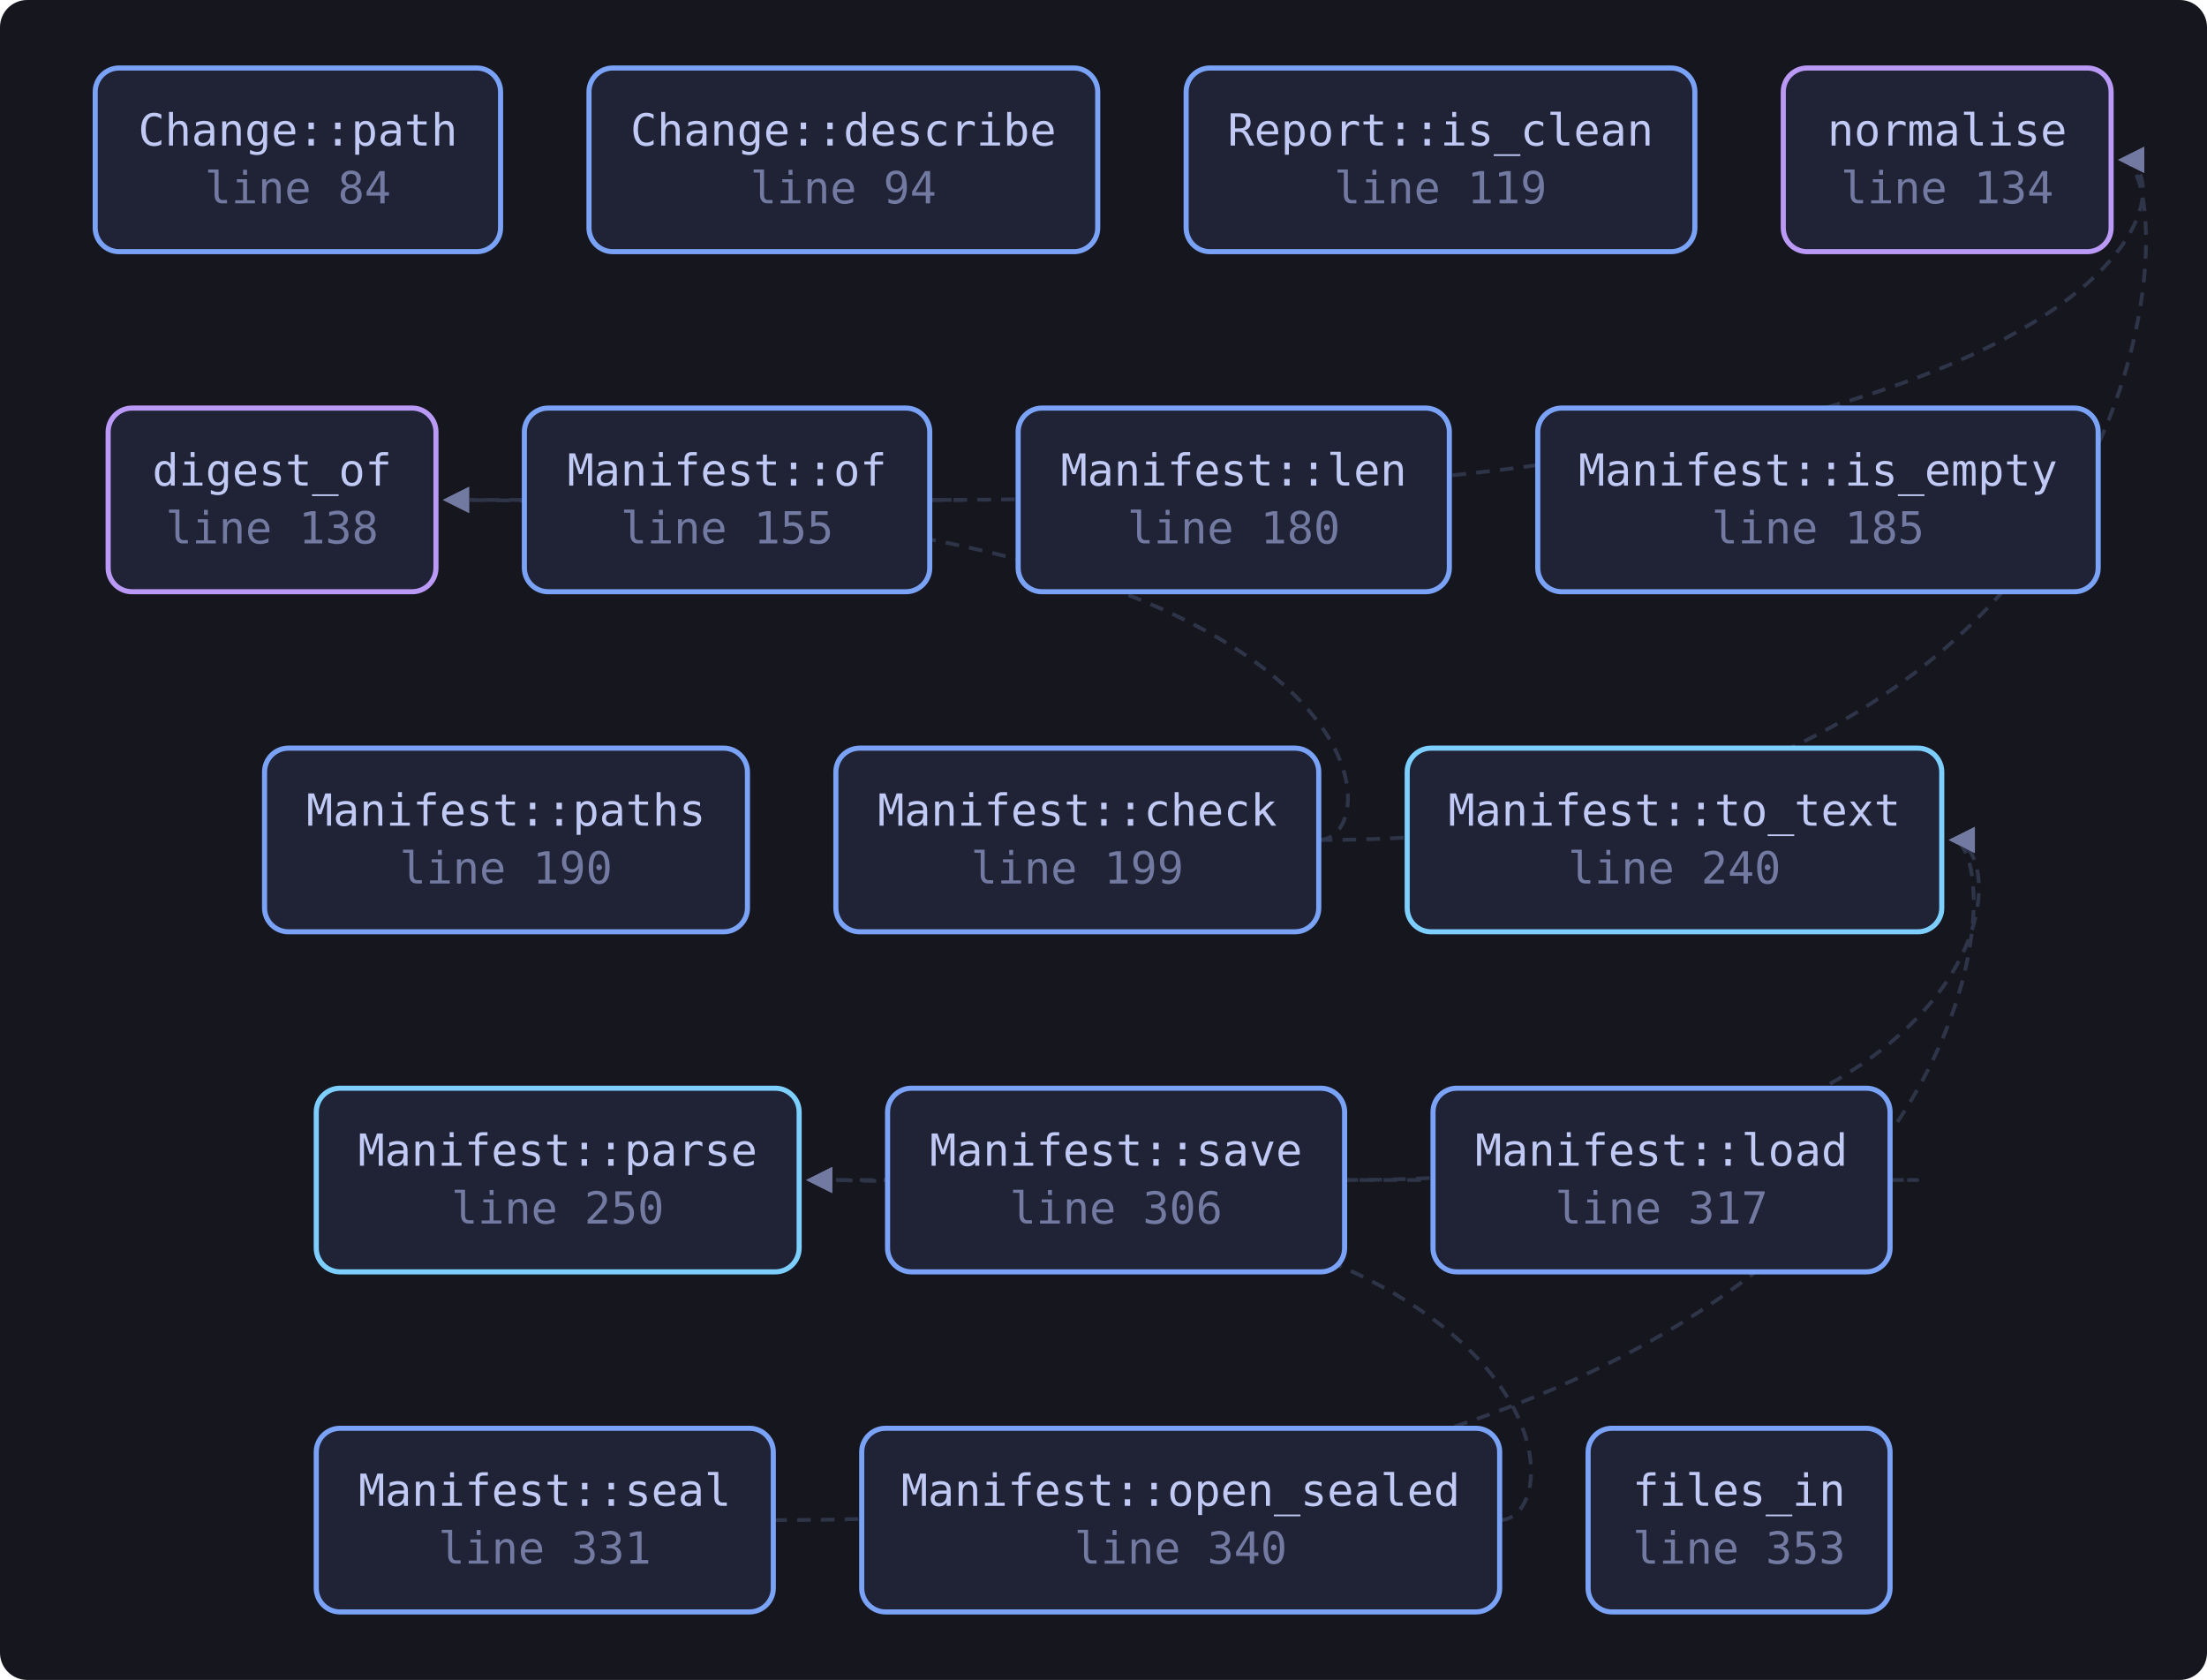
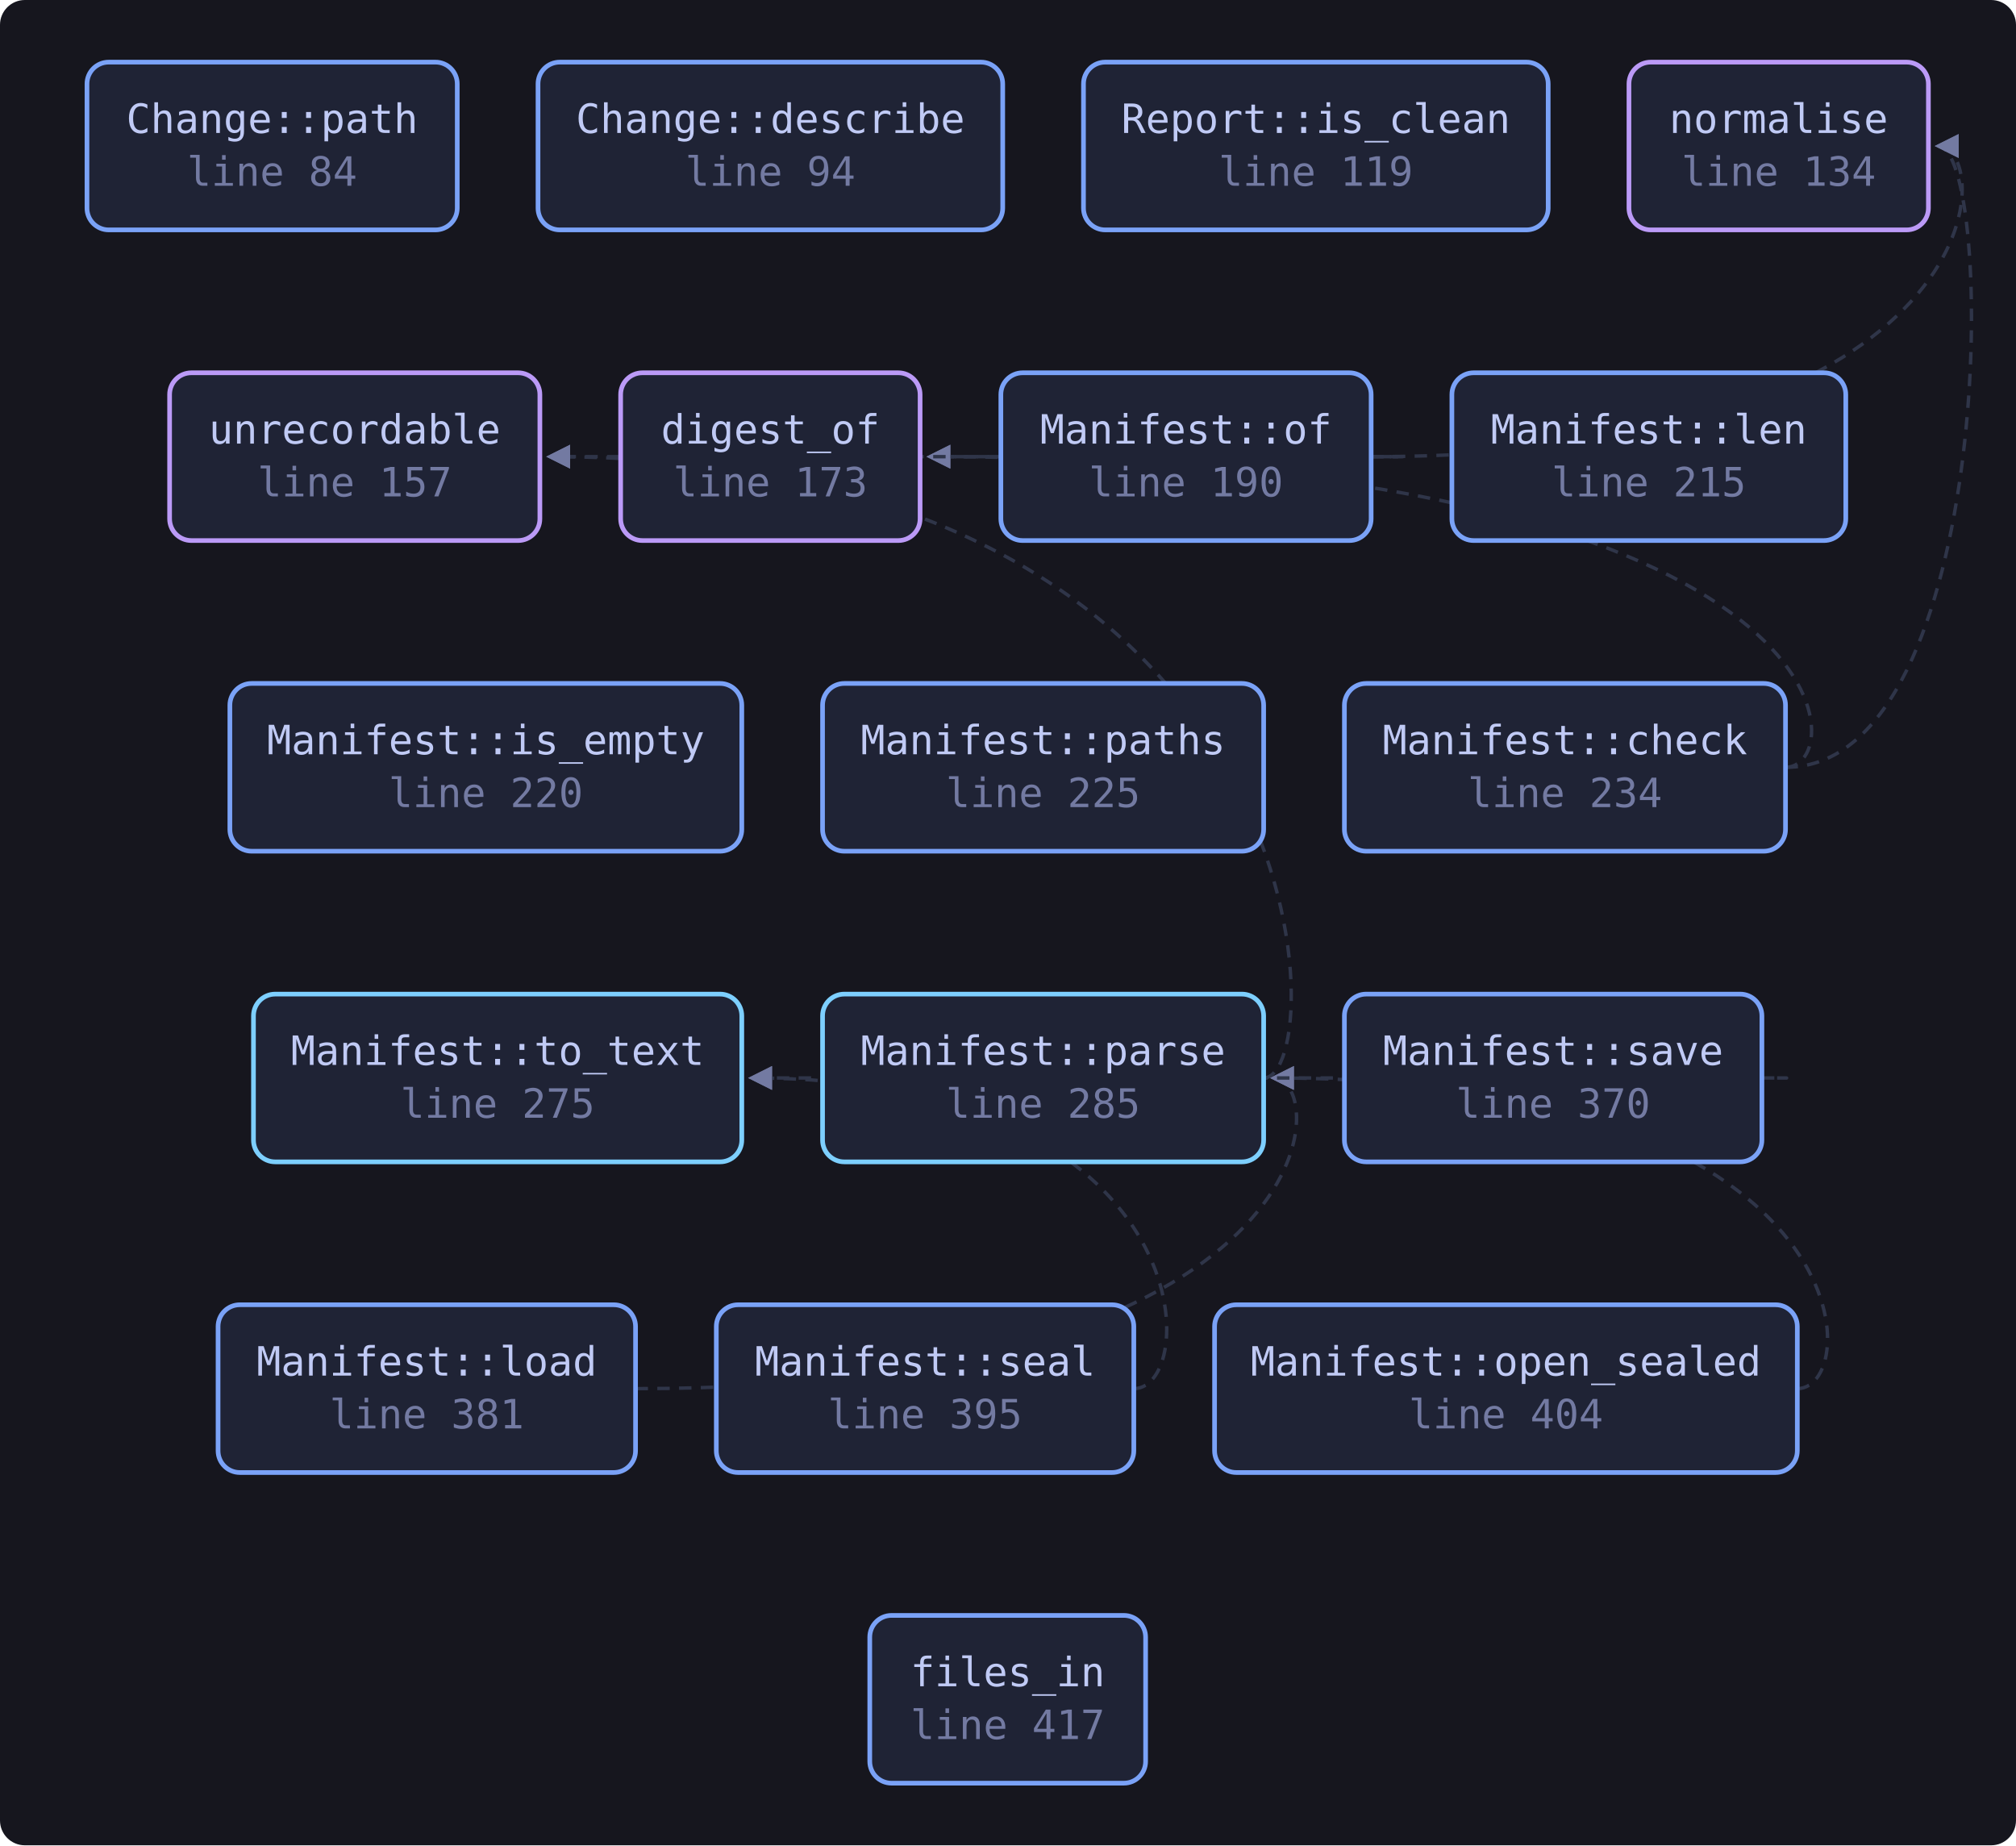
- <svg xmlns="http://www.w3.org/2000/svg" viewBox="0 0 649 494" width="649" height="494" style="max-width:100%;height:auto" role="img" aria-label="flowchart">
+ <svg xmlns="http://www.w3.org/2000/svg" viewBox="0 0 649 594" width="649" height="594" style="max-width:100%;height:auto" role="img" aria-label="flowchart">
  <defs>
    <marker id="a" viewBox="0 0 8 8" refX="7" refY="4" markerWidth="7" markerHeight="7" orient="auto-start-reverse">
      <path d="M0 0 L8 4 L0 8 z" fill="var(--muted, #737aa2)" />
    </marker>
  </defs>
-   <rect x="0" y="0" width="649" height="494" fill="var(--bg-inset, #16161e)" rx="8" />
-   <path d="M387.8 247.0 C 409.8 247.0, 409.8 147.0, 131.2 147.0" fill="none" stroke="var(--border, #2f3549)" stroke-width="1.1" stroke-dasharray="4 3" marker-end="url(#a)" />
-   <path d="M387.8 247.0 C 642.8 247.0, 642.8 47.0, 623.8 47.0" fill="none" stroke="var(--border, #2f3549)" stroke-width="1.1" stroke-dasharray="4 3" marker-end="url(#a)" />
-   <path d="M555.8 347.0 C 577.8 347.0, 577.8 347.0, 238.0 347.0" fill="none" stroke="var(--border, #2f3549)" stroke-width="1.1" stroke-dasharray="4 3" marker-end="url(#a)" />
-   <path d="M273.4 147.0 C 295.4 147.0, 295.4 147.0, 131.2 147.0" fill="none" stroke="var(--border, #2f3549)" stroke-width="1.1" stroke-dasharray="4 3" marker-end="url(#a)" />
-   <path d="M273.4 147.0 C 642.8 147.0, 642.8 47.0, 623.8 47.0" fill="none" stroke="var(--border, #2f3549)" stroke-width="1.1" stroke-dasharray="4 3" marker-end="url(#a)" />
-   <path d="M441.0 447.0 C 463.0 447.0, 463.0 347.0, 238.0 347.0" fill="none" stroke="var(--border, #2f3549)" stroke-width="1.1" stroke-dasharray="4 3" marker-end="url(#a)" />
-   <path d="M395.4 347.0 C 593.0 347.0, 593.0 247.0, 574.0 247.0" fill="none" stroke="var(--border, #2f3549)" stroke-width="1.1" stroke-dasharray="4 3" marker-end="url(#a)" />
-   <path d="M227.4 447.0 C 593.0 447.0, 593.0 247.0, 574.0 247.0" fill="none" stroke="var(--border, #2f3549)" stroke-width="1.1" stroke-dasharray="4 3" marker-end="url(#a)" />
+   <rect x="0" y="0" width="649" height="594" fill="var(--bg-inset, #16161e)" rx="8" />
+   <path d="M574.8 247.0 C 596.8 247.0, 596.8 147.0, 299.2 147.0" fill="none" stroke="var(--border, #2f3549)" stroke-width="1.1" stroke-dasharray="4 3" marker-end="url(#a)" />
+   <path d="M574.8 247.0 C 642.8 247.0, 642.8 47.0, 623.8 47.0" fill="none" stroke="var(--border, #2f3549)" stroke-width="1.1" stroke-dasharray="4 3" marker-end="url(#a)" />
+   <path d="M204.6 447.0 C 428.8 447.0, 428.8 347.0, 409.8 347.0" fill="none" stroke="var(--border, #2f3549)" stroke-width="1.1" stroke-dasharray="4 3" marker-end="url(#a)" />
+   <path d="M441.4 147.0 C 463.4 147.0, 463.4 147.0, 299.2 147.0" fill="none" stroke="var(--border, #2f3549)" stroke-width="1.1" stroke-dasharray="4 3" marker-end="url(#a)" />
+   <path d="M441.4 147.0 C 642.8 147.0, 642.8 47.0, 623.8 47.0" fill="none" stroke="var(--border, #2f3549)" stroke-width="1.1" stroke-dasharray="4 3" marker-end="url(#a)" />
+   <path d="M441.4 147.0 C 463.4 147.0, 463.4 147.0, 176.8 147.0" fill="none" stroke="var(--border, #2f3549)" stroke-width="1.1" stroke-dasharray="4 3" marker-end="url(#a)" />
+   <path d="M578.6 447.0 C 600.6 447.0, 600.6 347.0, 409.8 347.0" fill="none" stroke="var(--border, #2f3549)" stroke-width="1.1" stroke-dasharray="4 3" marker-end="url(#a)" />
+   <path d="M406.8 347.0 C 428.8 347.0, 428.8 147.0, 176.8 147.0" fill="none" stroke="var(--border, #2f3549)" stroke-width="1.1" stroke-dasharray="4 3" marker-end="url(#a)" />
+   <path d="M567.2 347.0 C 589.2 347.0, 589.2 347.0, 241.8 347.0" fill="none" stroke="var(--border, #2f3549)" stroke-width="1.1" stroke-dasharray="4 3" marker-end="url(#a)" />
+   <path d="M365.0 447.0 C 387.0 447.0, 387.0 347.0, 241.8 347.0" fill="none" stroke="var(--border, #2f3549)" stroke-width="1.1" stroke-dasharray="4 3" marker-end="url(#a)" />
  <a href="https://github.com/tilas01/veilvoice/blob/main/crates/veilvoice-guard/src/manifest.rs#L84" target="_blank" rel="noopener noreferrer">
    <rect x="28.0" y="20.0" width="119.2" height="54.0" rx="7" fill="var(--bg-soft, #1f2335)" stroke="var(--accent, #7aa2f7)" stroke-width="1.5" />
    <text x="87.6" y="42.8" font-family="ui-monospace, SFMono-Regular, Menlo, Consolas, monospace" font-size="13" fill="var(--fg, #c0caf5)" text-anchor="middle">Change::path</text>
    <text x="87.6" y="59.8" font-family="ui-monospace, SFMono-Regular, Menlo, Consolas, monospace" font-size="13" fill="var(--muted, #737aa2)" text-anchor="middle">line 84</text>
  </a>
  <a href="https://github.com/tilas01/veilvoice/blob/main/crates/veilvoice-guard/src/manifest.rs#L94" target="_blank" rel="noopener noreferrer">
    <rect x="173.2" y="20.0" width="149.6" height="54.0" rx="7" fill="var(--bg-soft, #1f2335)" stroke="var(--accent, #7aa2f7)" stroke-width="1.5" />
    <text x="248.0" y="42.8" font-family="ui-monospace, SFMono-Regular, Menlo, Consolas, monospace" font-size="13" fill="var(--fg, #c0caf5)" text-anchor="middle">Change::describe</text>
    <text x="248.0" y="59.8" font-family="ui-monospace, SFMono-Regular, Menlo, Consolas, monospace" font-size="13" fill="var(--muted, #737aa2)" text-anchor="middle">line 94</text>
  </a>
  <a href="https://github.com/tilas01/veilvoice/blob/main/crates/veilvoice-guard/src/manifest.rs#L119" target="_blank" rel="noopener noreferrer">
    <rect x="348.8" y="20.0" width="149.6" height="54.0" rx="7" fill="var(--bg-soft, #1f2335)" stroke="var(--accent, #7aa2f7)" stroke-width="1.5" />
    <text x="423.6" y="42.8" font-family="ui-monospace, SFMono-Regular, Menlo, Consolas, monospace" font-size="13" fill="var(--fg, #c0caf5)" text-anchor="middle">Report::is_clean</text>
    <text x="423.6" y="59.8" font-family="ui-monospace, SFMono-Regular, Menlo, Consolas, monospace" font-size="13" fill="var(--muted, #737aa2)" text-anchor="middle">line 119</text>
  </a>
  <a href="https://github.com/tilas01/veilvoice/blob/main/crates/veilvoice-guard/src/manifest.rs#L134" target="_blank" rel="noopener noreferrer">
    <rect x="524.4" y="20.0" width="96.4" height="54.0" rx="7" fill="var(--bg-soft, #1f2335)" stroke="var(--accent-2, #bb9af7)" stroke-width="1.5" />
    <text x="572.6" y="42.8" font-family="ui-monospace, SFMono-Regular, Menlo, Consolas, monospace" font-size="13" fill="var(--fg, #c0caf5)" text-anchor="middle">normalise</text>
    <text x="572.6" y="59.8" font-family="ui-monospace, SFMono-Regular, Menlo, Consolas, monospace" font-size="13" fill="var(--muted, #737aa2)" text-anchor="middle">line 134</text>
  </a>
-   <a href="https://github.com/tilas01/veilvoice/blob/main/crates/veilvoice-guard/src/manifest.rs#L138" target="_blank" rel="noopener noreferrer">
-     <rect x="31.8" y="120.0" width="96.4" height="54.0" rx="7" fill="var(--bg-soft, #1f2335)" stroke="var(--accent-2, #bb9af7)" stroke-width="1.5" />
-     <text x="80.0" y="142.8" font-family="ui-monospace, SFMono-Regular, Menlo, Consolas, monospace" font-size="13" fill="var(--fg, #c0caf5)" text-anchor="middle">digest_of</text>
-     <text x="80.0" y="159.8" font-family="ui-monospace, SFMono-Regular, Menlo, Consolas, monospace" font-size="13" fill="var(--muted, #737aa2)" text-anchor="middle">line 138</text>
+   <a href="https://github.com/tilas01/veilvoice/blob/main/crates/veilvoice-guard/src/manifest.rs#L157" target="_blank" rel="noopener noreferrer">
+     <rect x="54.6" y="120.0" width="119.2" height="54.0" rx="7" fill="var(--bg-soft, #1f2335)" stroke="var(--accent-2, #bb9af7)" stroke-width="1.5" />
+     <text x="114.2" y="142.8" font-family="ui-monospace, SFMono-Regular, Menlo, Consolas, monospace" font-size="13" fill="var(--fg, #c0caf5)" text-anchor="middle">unrecordable</text>
+     <text x="114.2" y="159.8" font-family="ui-monospace, SFMono-Regular, Menlo, Consolas, monospace" font-size="13" fill="var(--muted, #737aa2)" text-anchor="middle">line 157</text>
  </a>
-   <a href="https://github.com/tilas01/veilvoice/blob/main/crates/veilvoice-guard/src/manifest.rs#L155" target="_blank" rel="noopener noreferrer">
-     <rect x="154.2" y="120.0" width="119.2" height="54.0" rx="7" fill="var(--bg-soft, #1f2335)" stroke="var(--accent, #7aa2f7)" stroke-width="1.5" />
-     <text x="213.8" y="142.8" font-family="ui-monospace, SFMono-Regular, Menlo, Consolas, monospace" font-size="13" fill="var(--fg, #c0caf5)" text-anchor="middle">Manifest::of</text>
-     <text x="213.8" y="159.8" font-family="ui-monospace, SFMono-Regular, Menlo, Consolas, monospace" font-size="13" fill="var(--muted, #737aa2)" text-anchor="middle">line 155</text>
-   </a>
-   <a href="https://github.com/tilas01/veilvoice/blob/main/crates/veilvoice-guard/src/manifest.rs#L180" target="_blank" rel="noopener noreferrer">
-     <rect x="299.4" y="120.0" width="126.8" height="54.0" rx="7" fill="var(--bg-soft, #1f2335)" stroke="var(--accent, #7aa2f7)" stroke-width="1.5" />
-     <text x="362.8" y="142.8" font-family="ui-monospace, SFMono-Regular, Menlo, Consolas, monospace" font-size="13" fill="var(--fg, #c0caf5)" text-anchor="middle">Manifest::len</text>
-     <text x="362.8" y="159.8" font-family="ui-monospace, SFMono-Regular, Menlo, Consolas, monospace" font-size="13" fill="var(--muted, #737aa2)" text-anchor="middle">line 180</text>
-   </a>
-   <a href="https://github.com/tilas01/veilvoice/blob/main/crates/veilvoice-guard/src/manifest.rs#L185" target="_blank" rel="noopener noreferrer">
-     <rect x="452.2" y="120.0" width="164.8" height="54.0" rx="7" fill="var(--bg-soft, #1f2335)" stroke="var(--accent, #7aa2f7)" stroke-width="1.5" />
-     <text x="534.6" y="142.8" font-family="ui-monospace, SFMono-Regular, Menlo, Consolas, monospace" font-size="13" fill="var(--fg, #c0caf5)" text-anchor="middle">Manifest::is_empty</text>
-     <text x="534.6" y="159.8" font-family="ui-monospace, SFMono-Regular, Menlo, Consolas, monospace" font-size="13" fill="var(--muted, #737aa2)" text-anchor="middle">line 185</text>
+   <a href="https://github.com/tilas01/veilvoice/blob/main/crates/veilvoice-guard/src/manifest.rs#L173" target="_blank" rel="noopener noreferrer">
+     <rect x="199.8" y="120.0" width="96.4" height="54.0" rx="7" fill="var(--bg-soft, #1f2335)" stroke="var(--accent-2, #bb9af7)" stroke-width="1.5" />
+     <text x="248.0" y="142.8" font-family="ui-monospace, SFMono-Regular, Menlo, Consolas, monospace" font-size="13" fill="var(--fg, #c0caf5)" text-anchor="middle">digest_of</text>
+     <text x="248.0" y="159.8" font-family="ui-monospace, SFMono-Regular, Menlo, Consolas, monospace" font-size="13" fill="var(--muted, #737aa2)" text-anchor="middle">line 173</text>
  </a>
  <a href="https://github.com/tilas01/veilvoice/blob/main/crates/veilvoice-guard/src/manifest.rs#L190" target="_blank" rel="noopener noreferrer">
-     <rect x="77.8" y="220.0" width="142.0" height="54.0" rx="7" fill="var(--bg-soft, #1f2335)" stroke="var(--accent, #7aa2f7)" stroke-width="1.5" />
-     <text x="148.8" y="242.8" font-family="ui-monospace, SFMono-Regular, Menlo, Consolas, monospace" font-size="13" fill="var(--fg, #c0caf5)" text-anchor="middle">Manifest::paths</text>
-     <text x="148.8" y="259.8" font-family="ui-monospace, SFMono-Regular, Menlo, Consolas, monospace" font-size="13" fill="var(--muted, #737aa2)" text-anchor="middle">line 190</text>
+     <rect x="322.2" y="120.0" width="119.2" height="54.0" rx="7" fill="var(--bg-soft, #1f2335)" stroke="var(--accent, #7aa2f7)" stroke-width="1.5" />
+     <text x="381.8" y="142.8" font-family="ui-monospace, SFMono-Regular, Menlo, Consolas, monospace" font-size="13" fill="var(--fg, #c0caf5)" text-anchor="middle">Manifest::of</text>
+     <text x="381.8" y="159.8" font-family="ui-monospace, SFMono-Regular, Menlo, Consolas, monospace" font-size="13" fill="var(--muted, #737aa2)" text-anchor="middle">line 190</text>
  </a>
-   <a href="https://github.com/tilas01/veilvoice/blob/main/crates/veilvoice-guard/src/manifest.rs#L199" target="_blank" rel="noopener noreferrer">
-     <rect x="245.8" y="220.0" width="142.0" height="54.0" rx="7" fill="var(--bg-soft, #1f2335)" stroke="var(--accent, #7aa2f7)" stroke-width="1.5" />
-     <text x="316.8" y="242.8" font-family="ui-monospace, SFMono-Regular, Menlo, Consolas, monospace" font-size="13" fill="var(--fg, #c0caf5)" text-anchor="middle">Manifest::check</text>
-     <text x="316.8" y="259.8" font-family="ui-monospace, SFMono-Regular, Menlo, Consolas, monospace" font-size="13" fill="var(--muted, #737aa2)" text-anchor="middle">line 199</text>
+   <a href="https://github.com/tilas01/veilvoice/blob/main/crates/veilvoice-guard/src/manifest.rs#L215" target="_blank" rel="noopener noreferrer">
+     <rect x="467.4" y="120.0" width="126.8" height="54.0" rx="7" fill="var(--bg-soft, #1f2335)" stroke="var(--accent, #7aa2f7)" stroke-width="1.5" />
+     <text x="530.8" y="142.8" font-family="ui-monospace, SFMono-Regular, Menlo, Consolas, monospace" font-size="13" fill="var(--fg, #c0caf5)" text-anchor="middle">Manifest::len</text>
+     <text x="530.8" y="159.8" font-family="ui-monospace, SFMono-Regular, Menlo, Consolas, monospace" font-size="13" fill="var(--muted, #737aa2)" text-anchor="middle">line 215</text>
  </a>
-   <a href="https://github.com/tilas01/veilvoice/blob/main/crates/veilvoice-guard/src/manifest.rs#L240" target="_blank" rel="noopener noreferrer">
-     <rect x="413.8" y="220.0" width="157.2" height="54.0" rx="7" fill="var(--bg-soft, #1f2335)" stroke="var(--cyan, #7dcfff)" stroke-width="1.5" />
-     <text x="492.4" y="242.8" font-family="ui-monospace, SFMono-Regular, Menlo, Consolas, monospace" font-size="13" fill="var(--fg, #c0caf5)" text-anchor="middle">Manifest::to_text</text>
-     <text x="492.4" y="259.8" font-family="ui-monospace, SFMono-Regular, Menlo, Consolas, monospace" font-size="13" fill="var(--muted, #737aa2)" text-anchor="middle">line 240</text>
+   <a href="https://github.com/tilas01/veilvoice/blob/main/crates/veilvoice-guard/src/manifest.rs#L220" target="_blank" rel="noopener noreferrer">
+     <rect x="74.0" y="220.0" width="164.8" height="54.0" rx="7" fill="var(--bg-soft, #1f2335)" stroke="var(--accent, #7aa2f7)" stroke-width="1.5" />
+     <text x="156.4" y="242.8" font-family="ui-monospace, SFMono-Regular, Menlo, Consolas, monospace" font-size="13" fill="var(--fg, #c0caf5)" text-anchor="middle">Manifest::is_empty</text>
+     <text x="156.4" y="259.8" font-family="ui-monospace, SFMono-Regular, Menlo, Consolas, monospace" font-size="13" fill="var(--muted, #737aa2)" text-anchor="middle">line 220</text>
  </a>
-   <a href="https://github.com/tilas01/veilvoice/blob/main/crates/veilvoice-guard/src/manifest.rs#L250" target="_blank" rel="noopener noreferrer">
-     <rect x="93.0" y="320.0" width="142.0" height="54.0" rx="7" fill="var(--bg-soft, #1f2335)" stroke="var(--cyan, #7dcfff)" stroke-width="1.5" />
-     <text x="164.0" y="342.8" font-family="ui-monospace, SFMono-Regular, Menlo, Consolas, monospace" font-size="13" fill="var(--fg, #c0caf5)" text-anchor="middle">Manifest::parse</text>
-     <text x="164.0" y="359.8" font-family="ui-monospace, SFMono-Regular, Menlo, Consolas, monospace" font-size="13" fill="var(--muted, #737aa2)" text-anchor="middle">line 250</text>
+   <a href="https://github.com/tilas01/veilvoice/blob/main/crates/veilvoice-guard/src/manifest.rs#L225" target="_blank" rel="noopener noreferrer">
+     <rect x="264.8" y="220.0" width="142.0" height="54.0" rx="7" fill="var(--bg-soft, #1f2335)" stroke="var(--accent, #7aa2f7)" stroke-width="1.5" />
+     <text x="335.8" y="242.8" font-family="ui-monospace, SFMono-Regular, Menlo, Consolas, monospace" font-size="13" fill="var(--fg, #c0caf5)" text-anchor="middle">Manifest::paths</text>
+     <text x="335.8" y="259.8" font-family="ui-monospace, SFMono-Regular, Menlo, Consolas, monospace" font-size="13" fill="var(--muted, #737aa2)" text-anchor="middle">line 225</text>
  </a>
-   <a href="https://github.com/tilas01/veilvoice/blob/main/crates/veilvoice-guard/src/manifest.rs#L306" target="_blank" rel="noopener noreferrer">
-     <rect x="261.0" y="320.0" width="134.4" height="54.0" rx="7" fill="var(--bg-soft, #1f2335)" stroke="var(--accent, #7aa2f7)" stroke-width="1.5" />
-     <text x="328.2" y="342.8" font-family="ui-monospace, SFMono-Regular, Menlo, Consolas, monospace" font-size="13" fill="var(--fg, #c0caf5)" text-anchor="middle">Manifest::save</text>
-     <text x="328.2" y="359.8" font-family="ui-monospace, SFMono-Regular, Menlo, Consolas, monospace" font-size="13" fill="var(--muted, #737aa2)" text-anchor="middle">line 306</text>
+   <a href="https://github.com/tilas01/veilvoice/blob/main/crates/veilvoice-guard/src/manifest.rs#L234" target="_blank" rel="noopener noreferrer">
+     <rect x="432.8" y="220.0" width="142.0" height="54.0" rx="7" fill="var(--bg-soft, #1f2335)" stroke="var(--accent, #7aa2f7)" stroke-width="1.5" />
+     <text x="503.8" y="242.8" font-family="ui-monospace, SFMono-Regular, Menlo, Consolas, monospace" font-size="13" fill="var(--fg, #c0caf5)" text-anchor="middle">Manifest::check</text>
+     <text x="503.8" y="259.8" font-family="ui-monospace, SFMono-Regular, Menlo, Consolas, monospace" font-size="13" fill="var(--muted, #737aa2)" text-anchor="middle">line 234</text>
  </a>
-   <a href="https://github.com/tilas01/veilvoice/blob/main/crates/veilvoice-guard/src/manifest.rs#L317" target="_blank" rel="noopener noreferrer">
-     <rect x="421.4" y="320.0" width="134.4" height="54.0" rx="7" fill="var(--bg-soft, #1f2335)" stroke="var(--accent, #7aa2f7)" stroke-width="1.5" />
-     <text x="488.6" y="342.8" font-family="ui-monospace, SFMono-Regular, Menlo, Consolas, monospace" font-size="13" fill="var(--fg, #c0caf5)" text-anchor="middle">Manifest::load</text>
-     <text x="488.6" y="359.8" font-family="ui-monospace, SFMono-Regular, Menlo, Consolas, monospace" font-size="13" fill="var(--muted, #737aa2)" text-anchor="middle">line 317</text>
+   <a href="https://github.com/tilas01/veilvoice/blob/main/crates/veilvoice-guard/src/manifest.rs#L275" target="_blank" rel="noopener noreferrer">
+     <rect x="81.6" y="320.0" width="157.2" height="54.0" rx="7" fill="var(--bg-soft, #1f2335)" stroke="var(--cyan, #7dcfff)" stroke-width="1.5" />
+     <text x="160.2" y="342.8" font-family="ui-monospace, SFMono-Regular, Menlo, Consolas, monospace" font-size="13" fill="var(--fg, #c0caf5)" text-anchor="middle">Manifest::to_text</text>
+     <text x="160.2" y="359.8" font-family="ui-monospace, SFMono-Regular, Menlo, Consolas, monospace" font-size="13" fill="var(--muted, #737aa2)" text-anchor="middle">line 275</text>
  </a>
-   <a href="https://github.com/tilas01/veilvoice/blob/main/crates/veilvoice-guard/src/manifest.rs#L331" target="_blank" rel="noopener noreferrer">
-     <rect x="93.0" y="420.0" width="134.4" height="54.0" rx="7" fill="var(--bg-soft, #1f2335)" stroke="var(--accent, #7aa2f7)" stroke-width="1.5" />
-     <text x="160.2" y="442.8" font-family="ui-monospace, SFMono-Regular, Menlo, Consolas, monospace" font-size="13" fill="var(--fg, #c0caf5)" text-anchor="middle">Manifest::seal</text>
-     <text x="160.2" y="459.8" font-family="ui-monospace, SFMono-Regular, Menlo, Consolas, monospace" font-size="13" fill="var(--muted, #737aa2)" text-anchor="middle">line 331</text>
+   <a href="https://github.com/tilas01/veilvoice/blob/main/crates/veilvoice-guard/src/manifest.rs#L285" target="_blank" rel="noopener noreferrer">
+     <rect x="264.8" y="320.0" width="142.0" height="54.0" rx="7" fill="var(--bg-soft, #1f2335)" stroke="var(--cyan, #7dcfff)" stroke-width="1.5" />
+     <text x="335.8" y="342.8" font-family="ui-monospace, SFMono-Regular, Menlo, Consolas, monospace" font-size="13" fill="var(--fg, #c0caf5)" text-anchor="middle">Manifest::parse</text>
+     <text x="335.8" y="359.8" font-family="ui-monospace, SFMono-Regular, Menlo, Consolas, monospace" font-size="13" fill="var(--muted, #737aa2)" text-anchor="middle">line 285</text>
  </a>
-   <a href="https://github.com/tilas01/veilvoice/blob/main/crates/veilvoice-guard/src/manifest.rs#L340" target="_blank" rel="noopener noreferrer">
-     <rect x="253.4" y="420.0" width="187.6" height="54.0" rx="7" fill="var(--bg-soft, #1f2335)" stroke="var(--accent, #7aa2f7)" stroke-width="1.5" />
-     <text x="347.2" y="442.8" font-family="ui-monospace, SFMono-Regular, Menlo, Consolas, monospace" font-size="13" fill="var(--fg, #c0caf5)" text-anchor="middle">Manifest::open_sealed</text>
-     <text x="347.2" y="459.8" font-family="ui-monospace, SFMono-Regular, Menlo, Consolas, monospace" font-size="13" fill="var(--muted, #737aa2)" text-anchor="middle">line 340</text>
+   <a href="https://github.com/tilas01/veilvoice/blob/main/crates/veilvoice-guard/src/manifest.rs#L370" target="_blank" rel="noopener noreferrer">
+     <rect x="432.8" y="320.0" width="134.4" height="54.0" rx="7" fill="var(--bg-soft, #1f2335)" stroke="var(--accent, #7aa2f7)" stroke-width="1.5" />
+     <text x="500.0" y="342.8" font-family="ui-monospace, SFMono-Regular, Menlo, Consolas, monospace" font-size="13" fill="var(--fg, #c0caf5)" text-anchor="middle">Manifest::save</text>
+     <text x="500.0" y="359.8" font-family="ui-monospace, SFMono-Regular, Menlo, Consolas, monospace" font-size="13" fill="var(--muted, #737aa2)" text-anchor="middle">line 370</text>
  </a>
-   <a href="https://github.com/tilas01/veilvoice/blob/main/crates/veilvoice-guard/src/manifest.rs#L353" target="_blank" rel="noopener noreferrer">
-     <rect x="467.0" y="420.0" width="88.8" height="54.0" rx="7" fill="var(--bg-soft, #1f2335)" stroke="var(--accent, #7aa2f7)" stroke-width="1.5" />
-     <text x="511.4" y="442.8" font-family="ui-monospace, SFMono-Regular, Menlo, Consolas, monospace" font-size="13" fill="var(--fg, #c0caf5)" text-anchor="middle">files_in</text>
-     <text x="511.4" y="459.8" font-family="ui-monospace, SFMono-Regular, Menlo, Consolas, monospace" font-size="13" fill="var(--muted, #737aa2)" text-anchor="middle">line 353</text>
+   <a href="https://github.com/tilas01/veilvoice/blob/main/crates/veilvoice-guard/src/manifest.rs#L381" target="_blank" rel="noopener noreferrer">
+     <rect x="70.2" y="420.0" width="134.4" height="54.0" rx="7" fill="var(--bg-soft, #1f2335)" stroke="var(--accent, #7aa2f7)" stroke-width="1.5" />
+     <text x="137.4" y="442.8" font-family="ui-monospace, SFMono-Regular, Menlo, Consolas, monospace" font-size="13" fill="var(--fg, #c0caf5)" text-anchor="middle">Manifest::load</text>
+     <text x="137.4" y="459.8" font-family="ui-monospace, SFMono-Regular, Menlo, Consolas, monospace" font-size="13" fill="var(--muted, #737aa2)" text-anchor="middle">line 381</text>
+   </a>
+   <a href="https://github.com/tilas01/veilvoice/blob/main/crates/veilvoice-guard/src/manifest.rs#L395" target="_blank" rel="noopener noreferrer">
+     <rect x="230.6" y="420.0" width="134.4" height="54.0" rx="7" fill="var(--bg-soft, #1f2335)" stroke="var(--accent, #7aa2f7)" stroke-width="1.5" />
+     <text x="297.8" y="442.8" font-family="ui-monospace, SFMono-Regular, Menlo, Consolas, monospace" font-size="13" fill="var(--fg, #c0caf5)" text-anchor="middle">Manifest::seal</text>
+     <text x="297.8" y="459.8" font-family="ui-monospace, SFMono-Regular, Menlo, Consolas, monospace" font-size="13" fill="var(--muted, #737aa2)" text-anchor="middle">line 395</text>
+   </a>
+   <a href="https://github.com/tilas01/veilvoice/blob/main/crates/veilvoice-guard/src/manifest.rs#L404" target="_blank" rel="noopener noreferrer">
+     <rect x="391.0" y="420.0" width="187.6" height="54.0" rx="7" fill="var(--bg-soft, #1f2335)" stroke="var(--accent, #7aa2f7)" stroke-width="1.5" />
+     <text x="484.8" y="442.8" font-family="ui-monospace, SFMono-Regular, Menlo, Consolas, monospace" font-size="13" fill="var(--fg, #c0caf5)" text-anchor="middle">Manifest::open_sealed</text>
+     <text x="484.8" y="459.8" font-family="ui-monospace, SFMono-Regular, Menlo, Consolas, monospace" font-size="13" fill="var(--muted, #737aa2)" text-anchor="middle">line 404</text>
+   </a>
+   <a href="https://github.com/tilas01/veilvoice/blob/main/crates/veilvoice-guard/src/manifest.rs#L417" target="_blank" rel="noopener noreferrer">
+     <rect x="280.0" y="520.0" width="88.8" height="54.0" rx="7" fill="var(--bg-soft, #1f2335)" stroke="var(--accent, #7aa2f7)" stroke-width="1.5" />
+     <text x="324.4" y="542.8" font-family="ui-monospace, SFMono-Regular, Menlo, Consolas, monospace" font-size="13" fill="var(--fg, #c0caf5)" text-anchor="middle">files_in</text>
+     <text x="324.4" y="559.8" font-family="ui-monospace, SFMono-Regular, Menlo, Consolas, monospace" font-size="13" fill="var(--muted, #737aa2)" text-anchor="middle">line 417</text>
  </a>
</svg>
